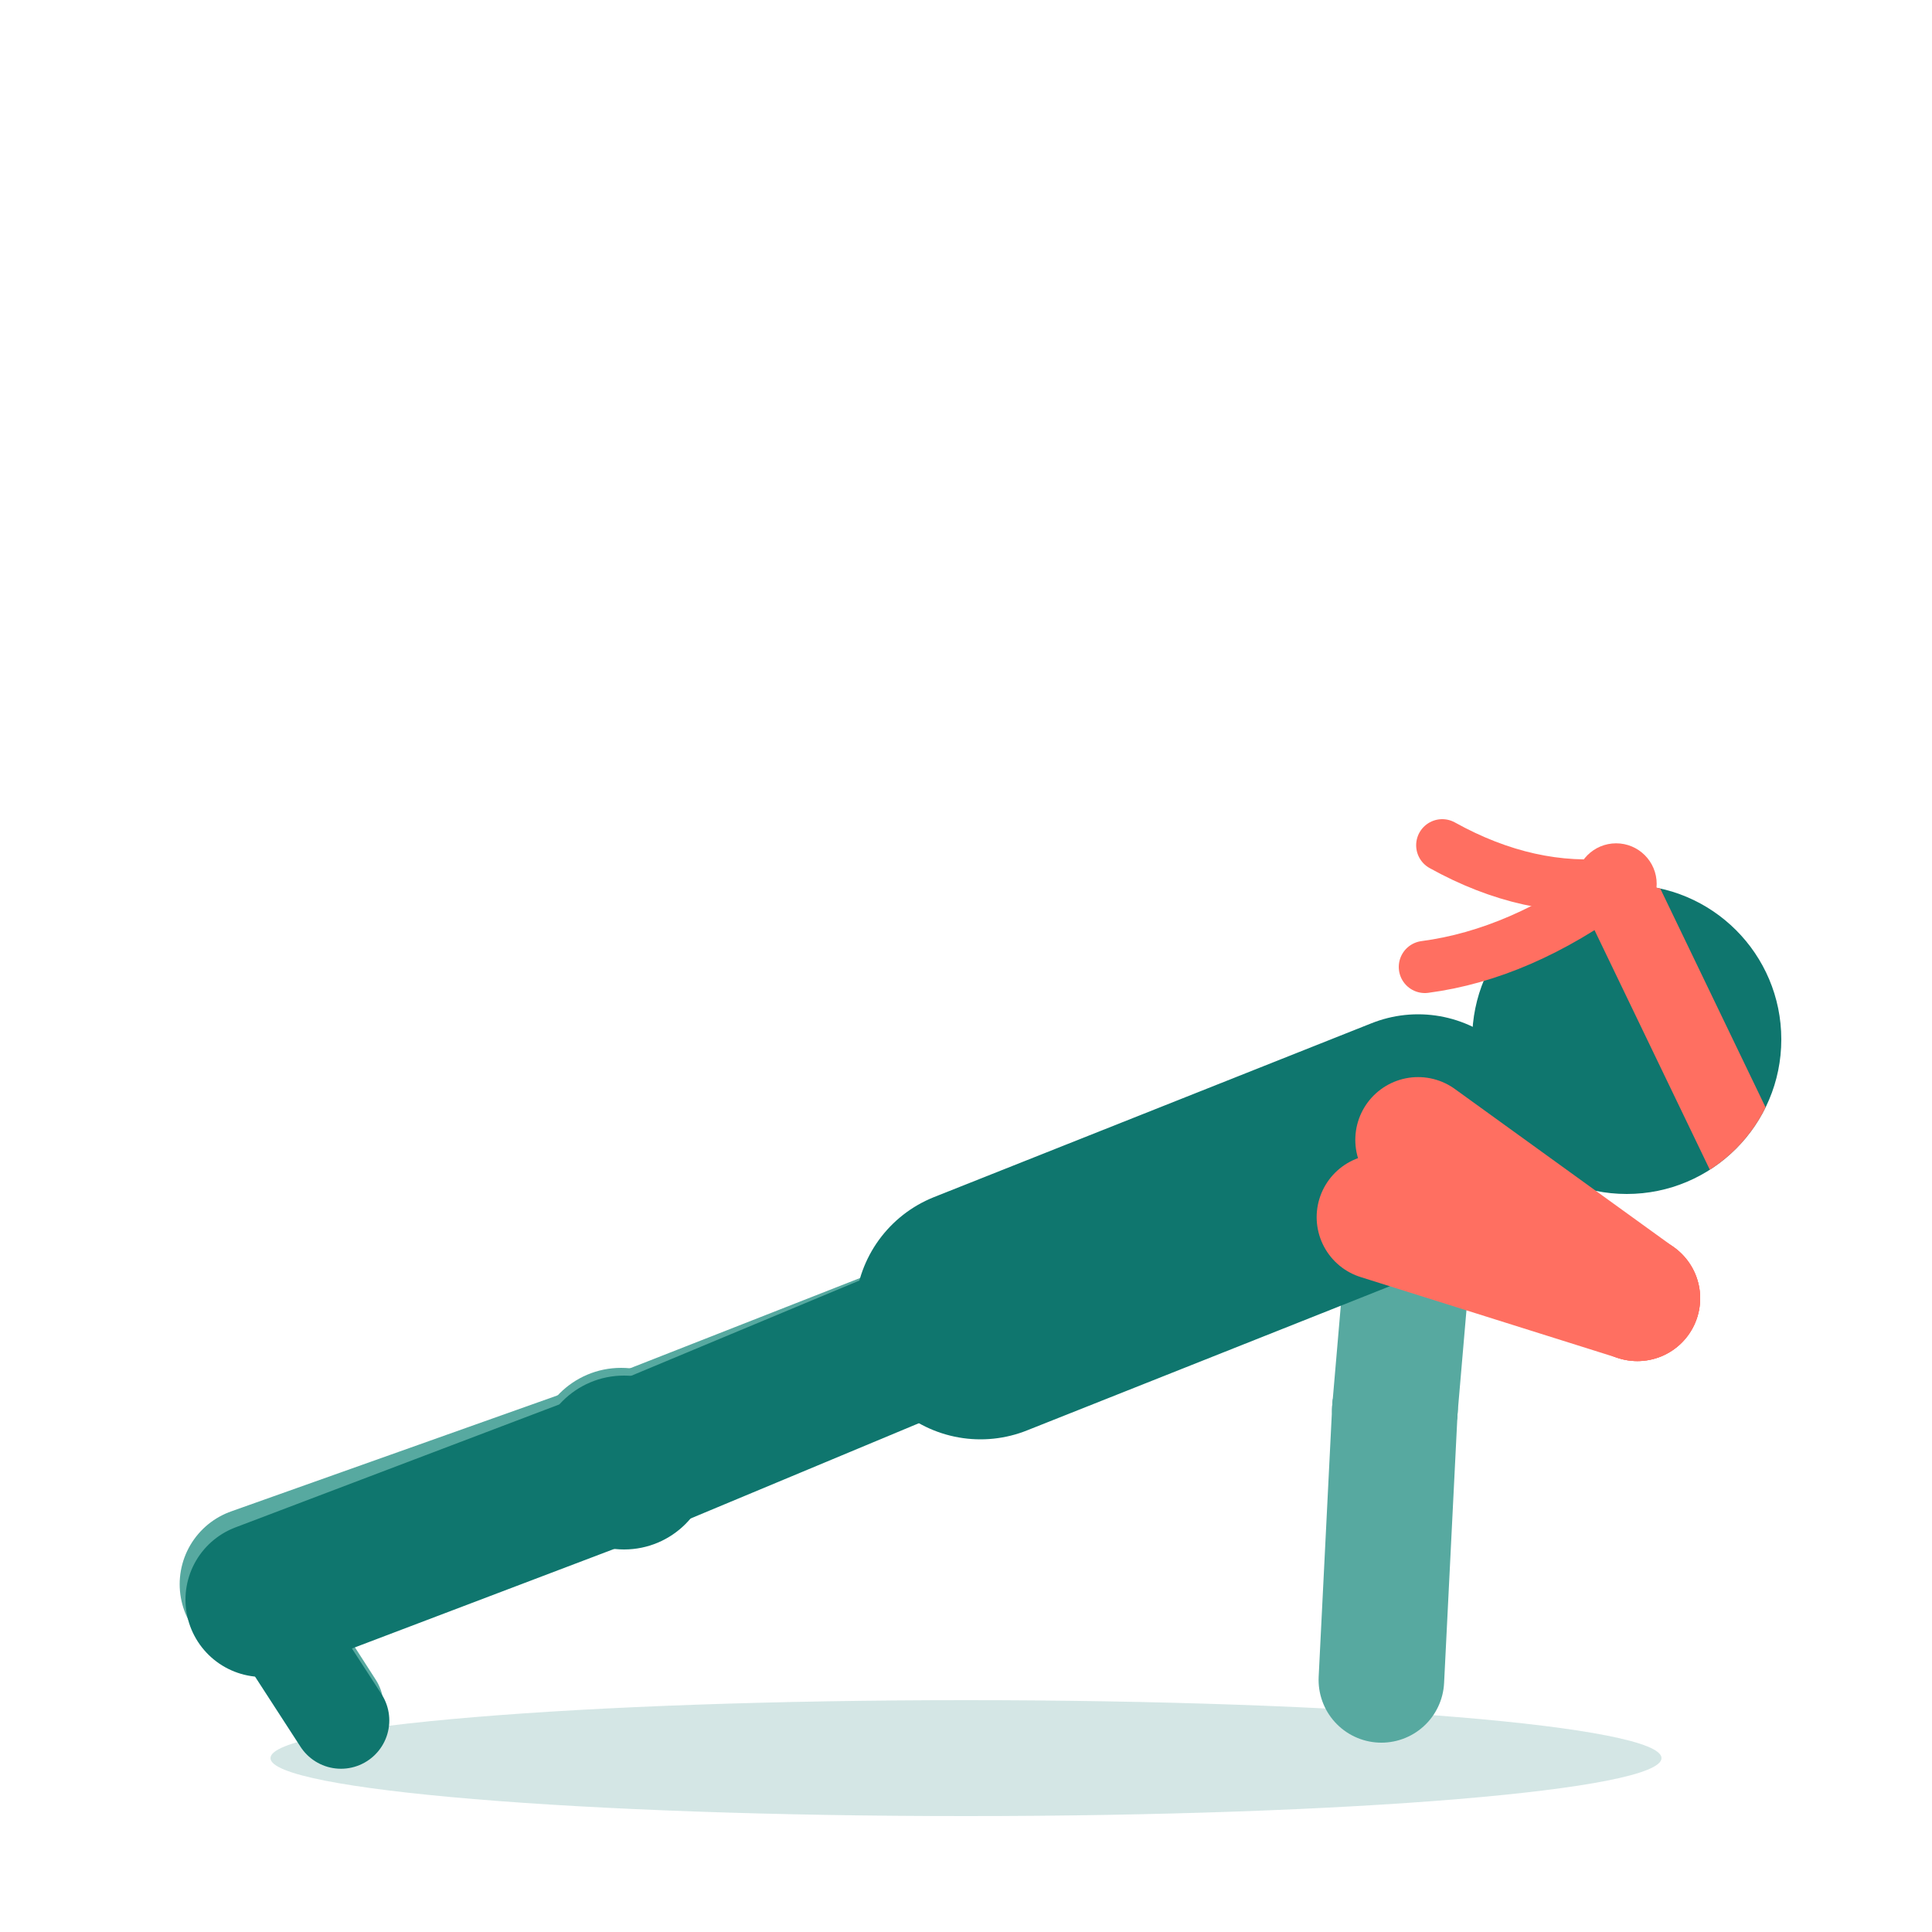
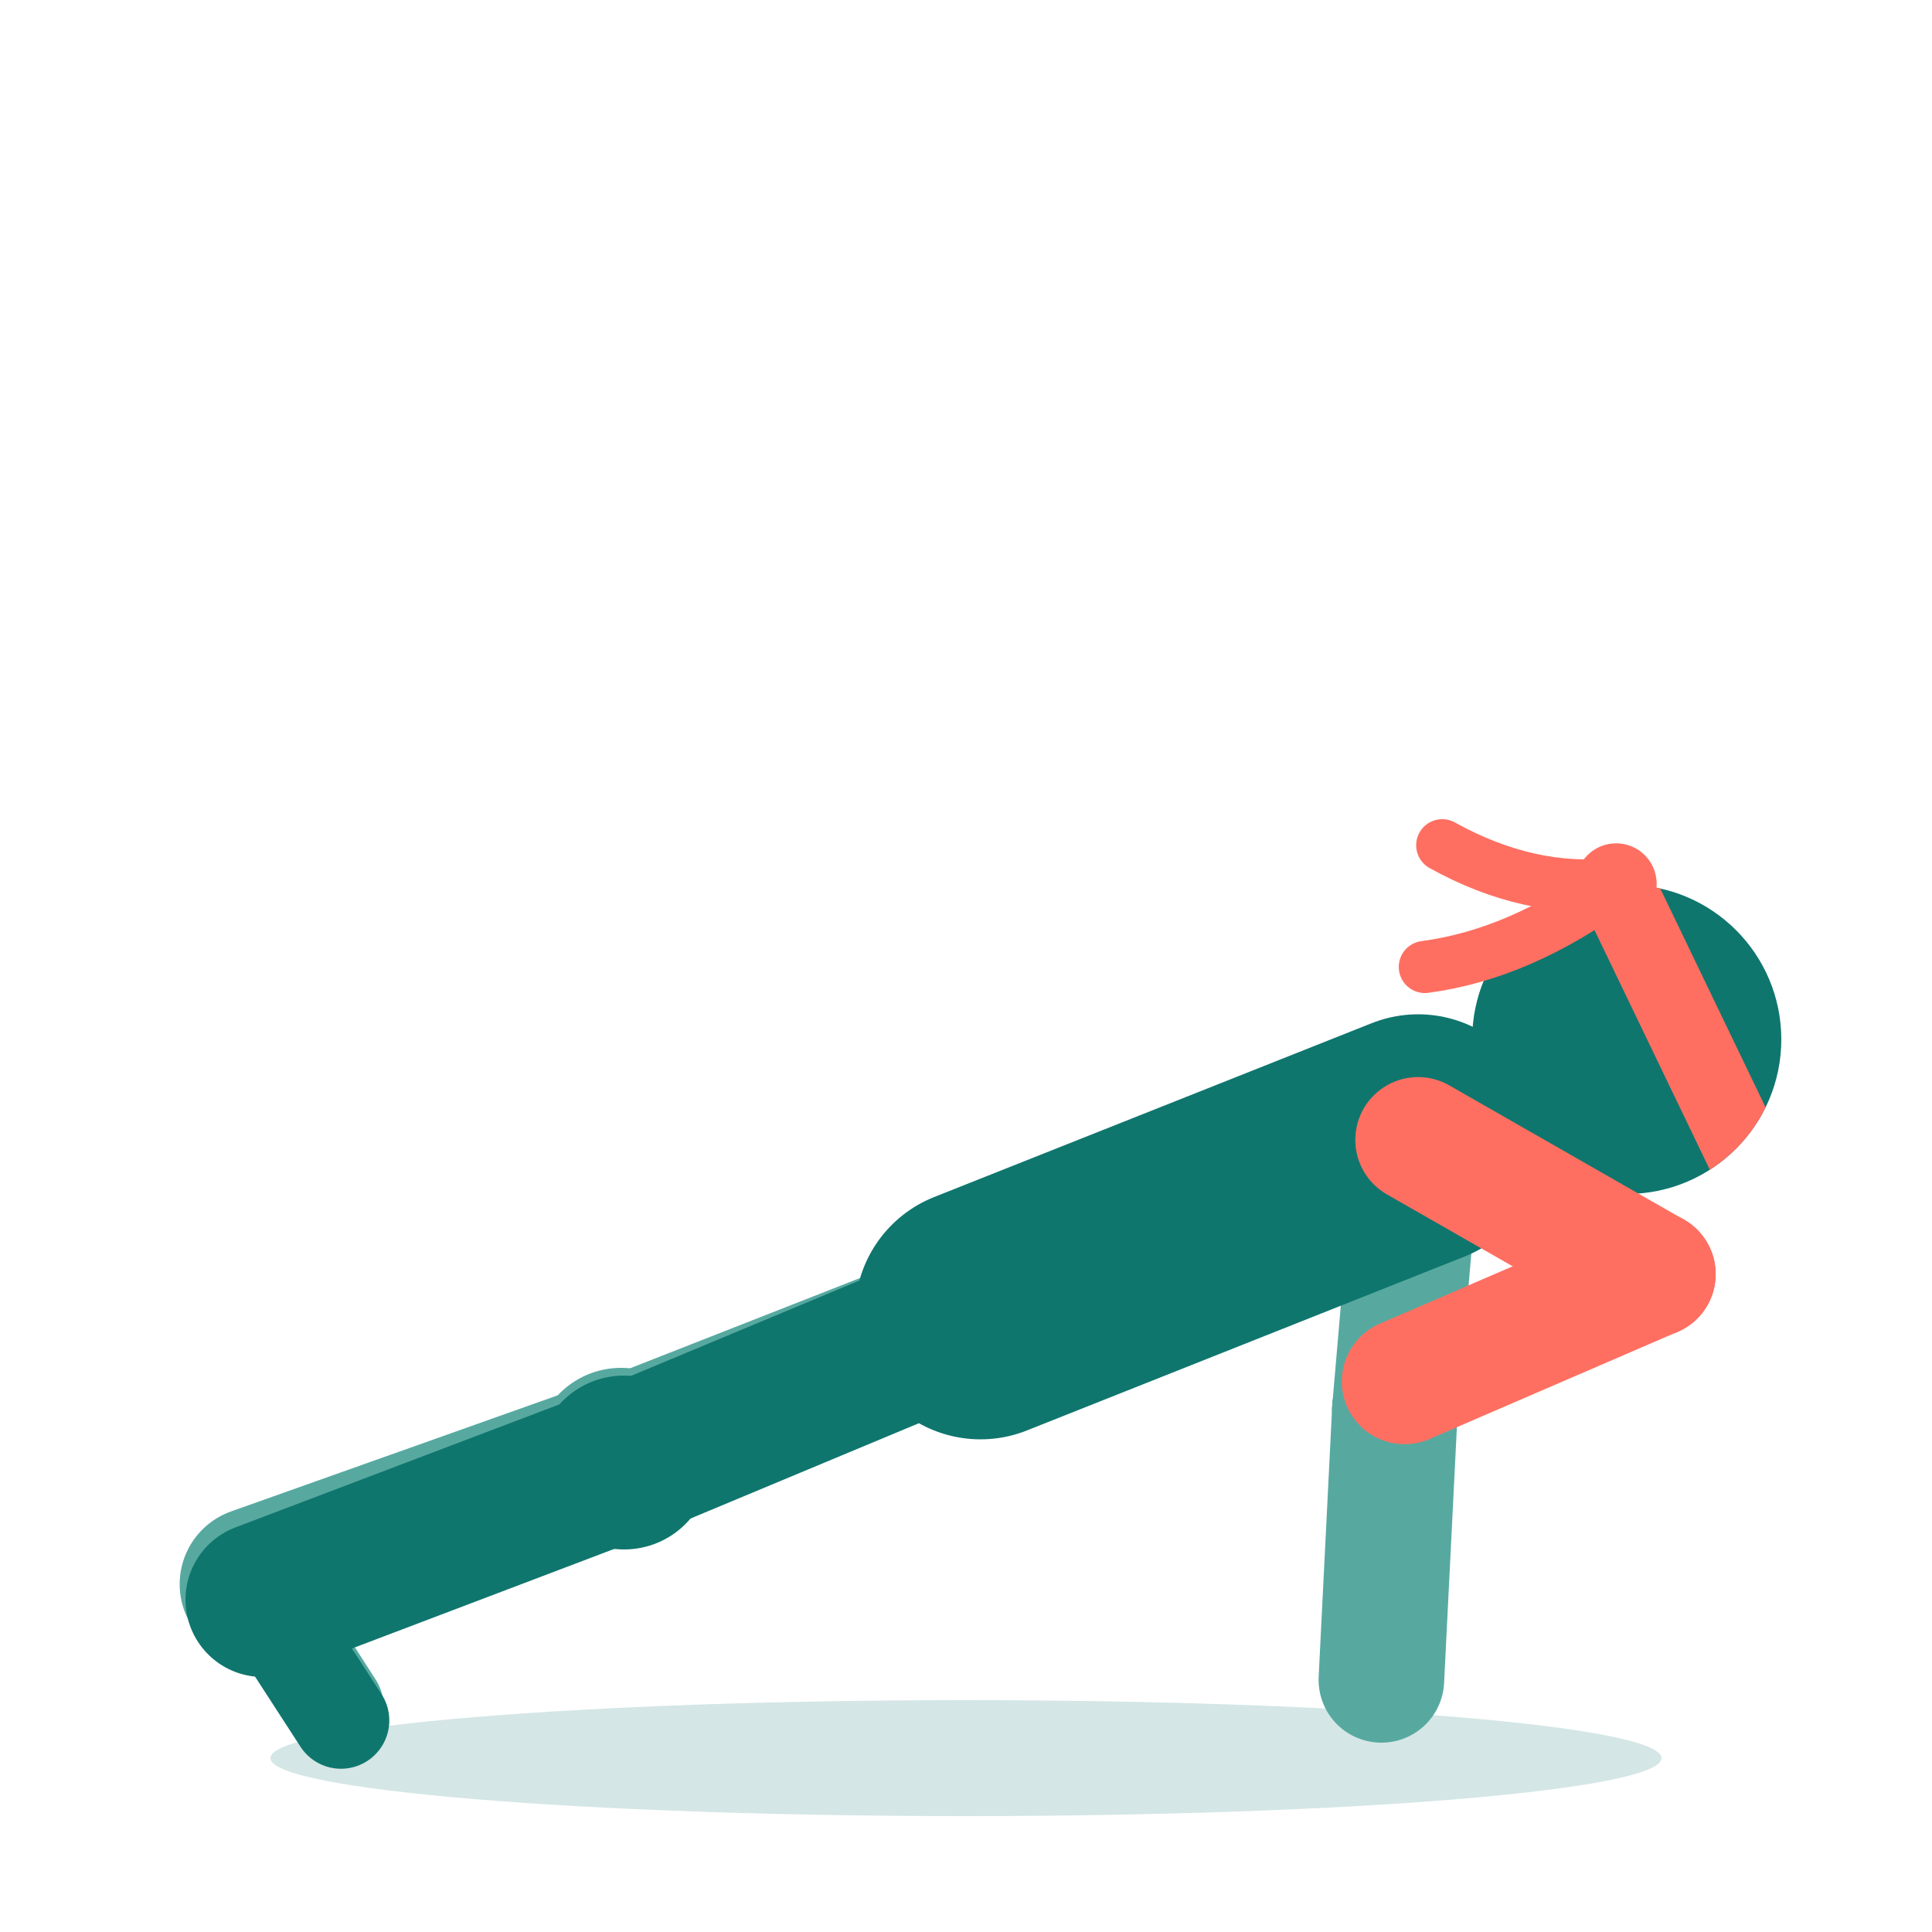
<svg xmlns="http://www.w3.org/2000/svg" viewBox="0 0 200 200" width="200" height="200">
  <ellipse cx="100" cy="182" rx="72" ry="6" fill="#0F766E" opacity="0.18" />
  <g>
    <line x1="101.5" y1="136.0" x2="64.3" y2="150.6" stroke="#57A9A0" stroke-width="16" stroke-linecap="round" />
    <line x1="64.3" y1="150.6" x2="26.6" y2="164.0" stroke="#57A9A0" stroke-width="16" stroke-linecap="round" />
    <line x1="26.6" y1="164.0" x2="34.7" y2="176.6" stroke="#57A9A0" stroke-width="10" stroke-linecap="round" />
    <circle cx="64.3" cy="150.6" r="9" fill="#57A9A0" />
    <line x1="146.8" y1="118.0" x2="144.4" y2="145.9" stroke="#57A9A0" stroke-width="13" stroke-linecap="round" />
    <line x1="144.4" y1="145.9" x2="143.0" y2="173.9" stroke="#57A9A0" stroke-width="13" stroke-linecap="round" />
    <circle cx="144.4" cy="145.9" r="6.5" fill="#57A9A0" />
    <circle cx="143.0" cy="173.9" r="6" fill="#57A9A0" />
    <line x1="101.5" y1="136.0" x2="146.8" y2="118.0" stroke="#0F766E" stroke-width="26" stroke-linecap="round" />
    <circle cx="168.4" cy="107.6" r="16" fill="#0F766E" />
    <line x1="101.5" y1="136.0" x2="64.6" y2="151.4" stroke="#0F766E" stroke-width="16" stroke-linecap="round" />
    <line x1="64.6" y1="151.4" x2="27.2" y2="165.6" stroke="#0F766E" stroke-width="16" stroke-linecap="round" />
    <line x1="27.2" y1="165.6" x2="35.3" y2="178.1" stroke="#0F766E" stroke-width="10" stroke-linecap="round" />
    <circle cx="64.6" cy="151.4" r="9" fill="#0F766E" />
-     <line x1="146.8" y1="118.0" x2="169.5" y2="134.4" stroke="#FF6F61" stroke-width="13" stroke-linecap="round" />
-     <line x1="169.5" y1="134.4" x2="142.8" y2="126.0" stroke="#FF6F61" stroke-width="13" stroke-linecap="round" />
-     <circle cx="169.5" cy="134.4" r="6.5" fill="#FF6F61" />
-     <circle cx="142.8" cy="126.0" r="6" fill="#FF6F61" />
+     <line x1="146.8" y1="118.0" x2="171.1" y2="131.9" stroke="#FF6F61" stroke-width="13" stroke-linecap="round" />
+     <line x1="171.1" y1="131.9" x2="145.4" y2="143.0" stroke="#FF6F61" stroke-width="13" stroke-linecap="round" />
+     <circle cx="171.1" cy="131.9" r="6.5" fill="#FF6F61" />
+     <circle cx="145.4" cy="143.0" r="6" fill="#FF6F61" />
    <circle cx="101.5" cy="136.0" r="9" fill="#0F766E" />
    <clipPath id="hb">
      <circle cx="168.4" cy="107.6" r="16" />
    </clipPath>
    <g clip-path="url(#hb)">
      <rect x="151.4" y="97.7" width="34" height="8.0" fill="#FF6F61" transform="rotate(64.3 168.4 107.6)" />
    </g>
    <path d="M167.3,91.5 Q157.4,98.8 147.5,100.1" stroke="#FF6F61" stroke-width="5.4" stroke-linecap="round" fill="none" />
    <path d="M167.3,91.5 Q158.3,92.5 149.3,87.5" stroke="#FF6F61" stroke-width="5.4" stroke-linecap="round" fill="none" />
    <circle cx="167.3" cy="91.5" r="4.2" fill="#FF6F61" />
  </g>
</svg>
